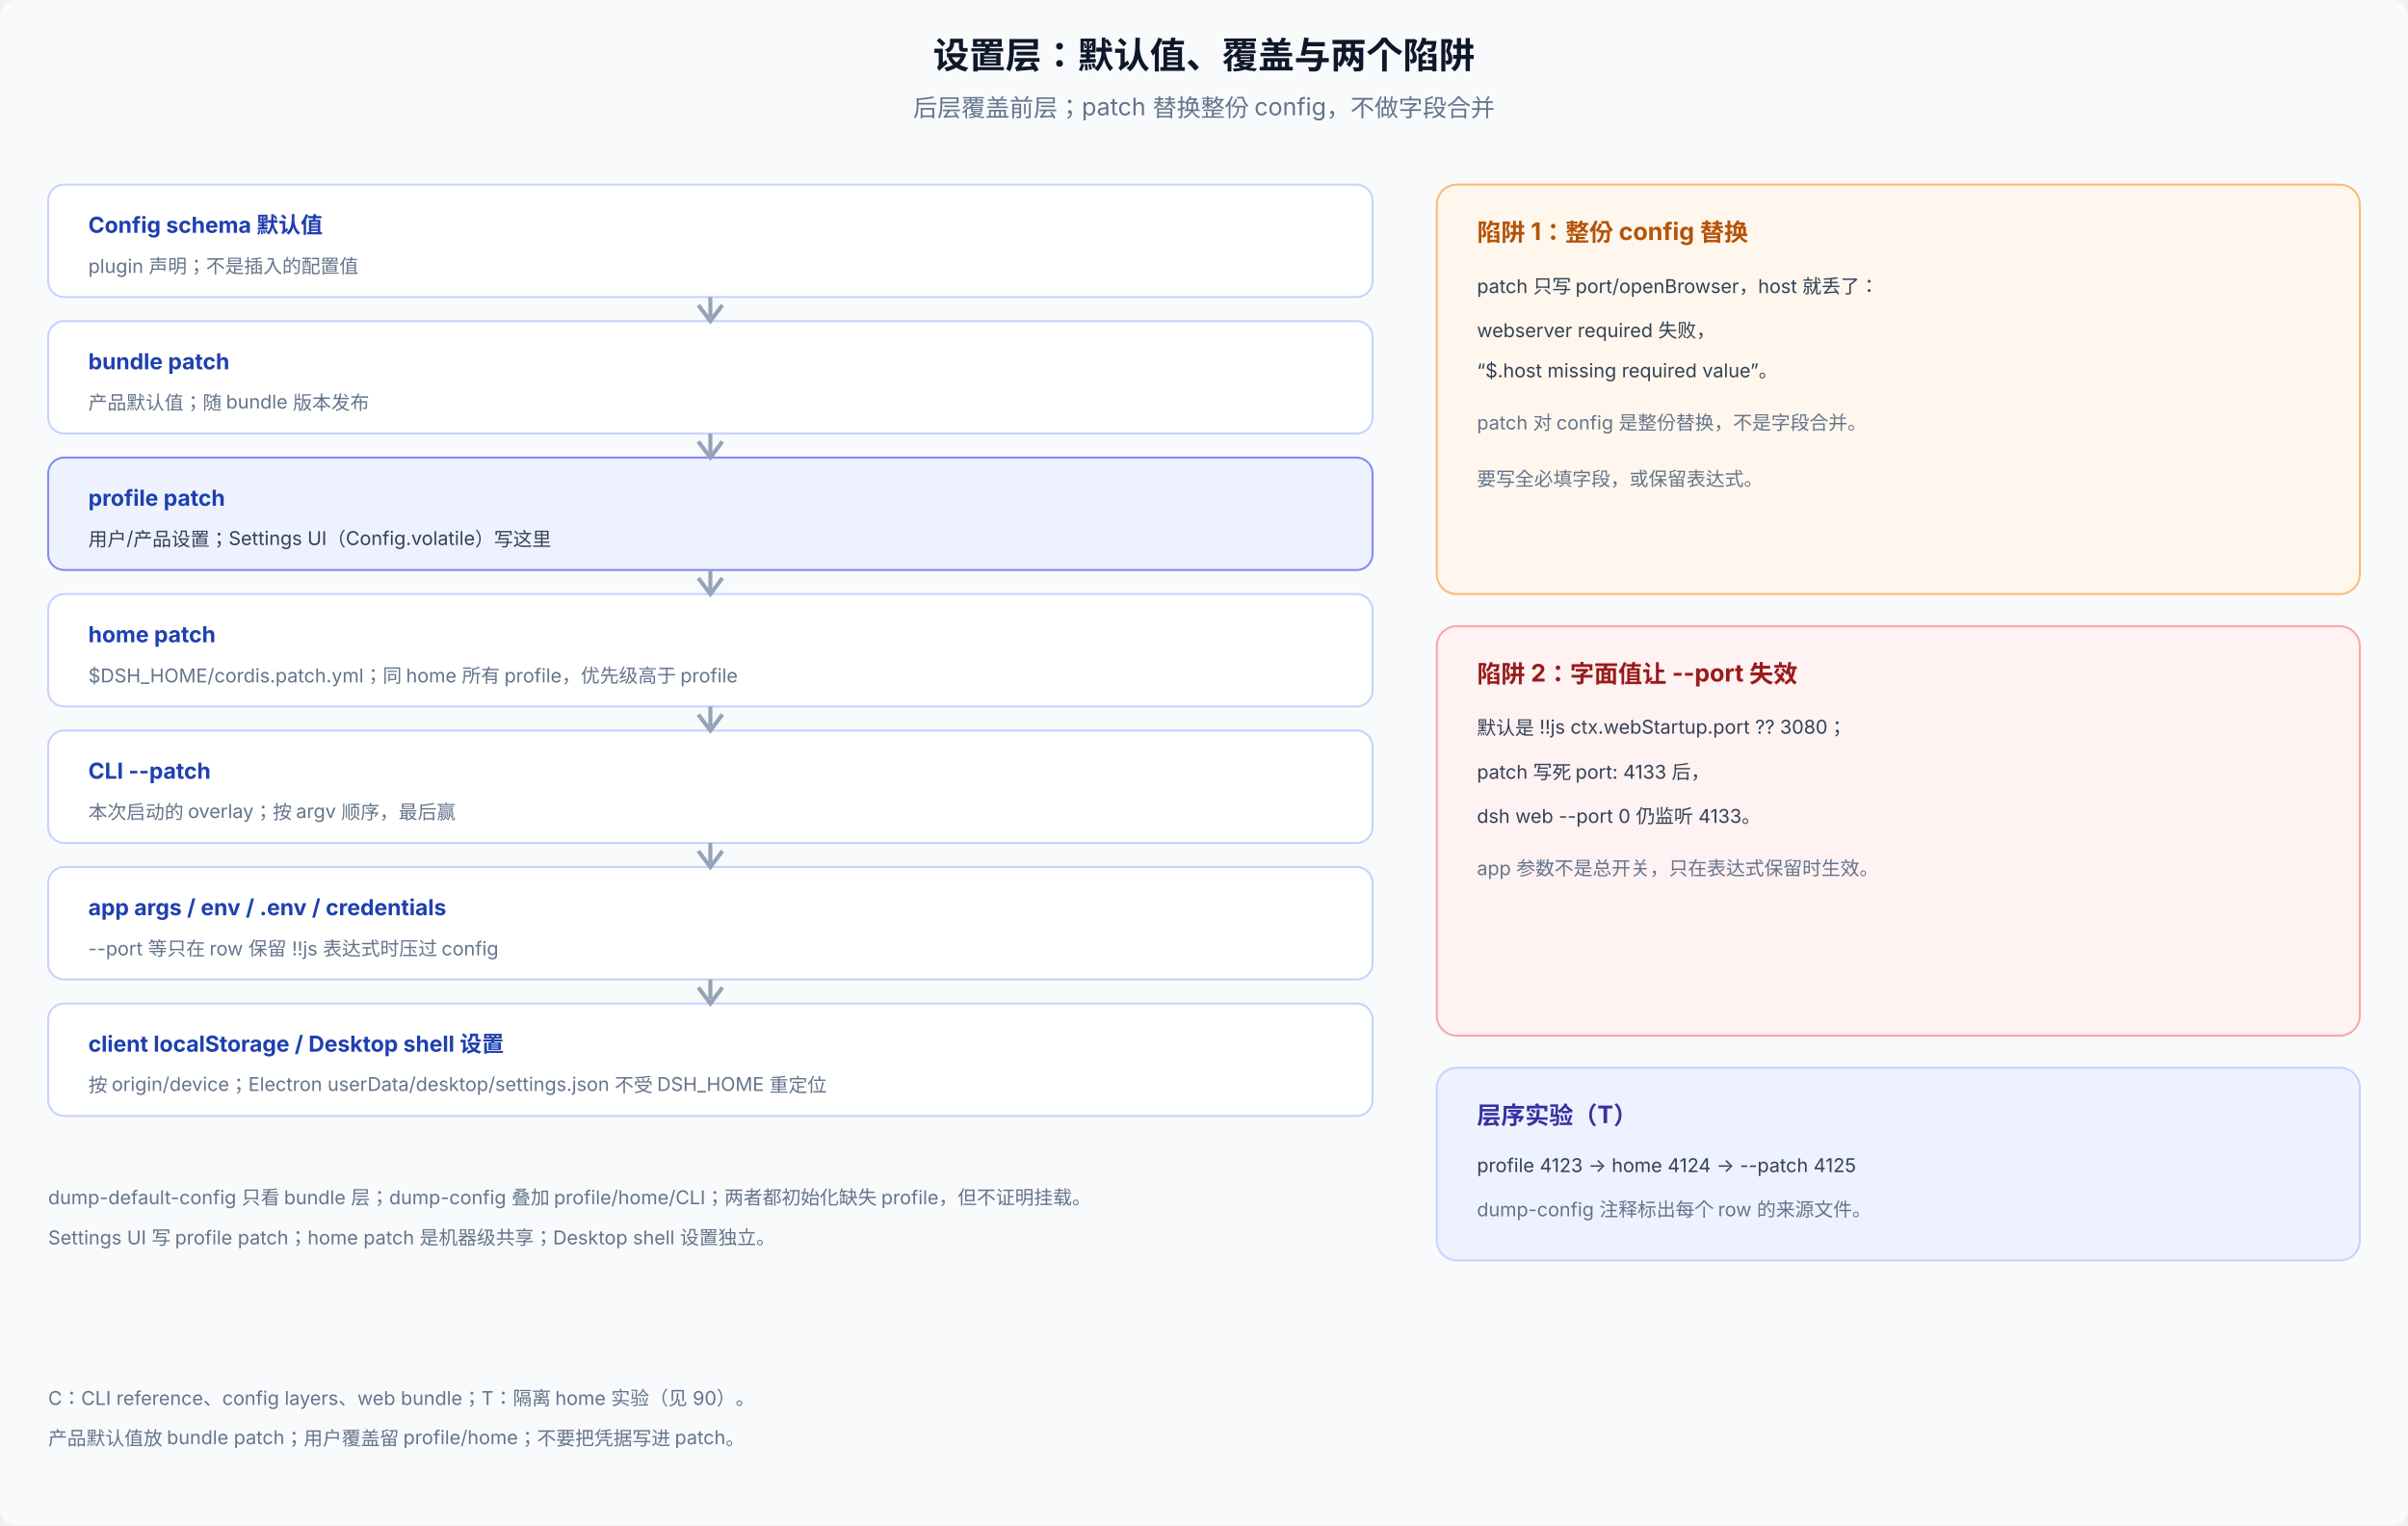
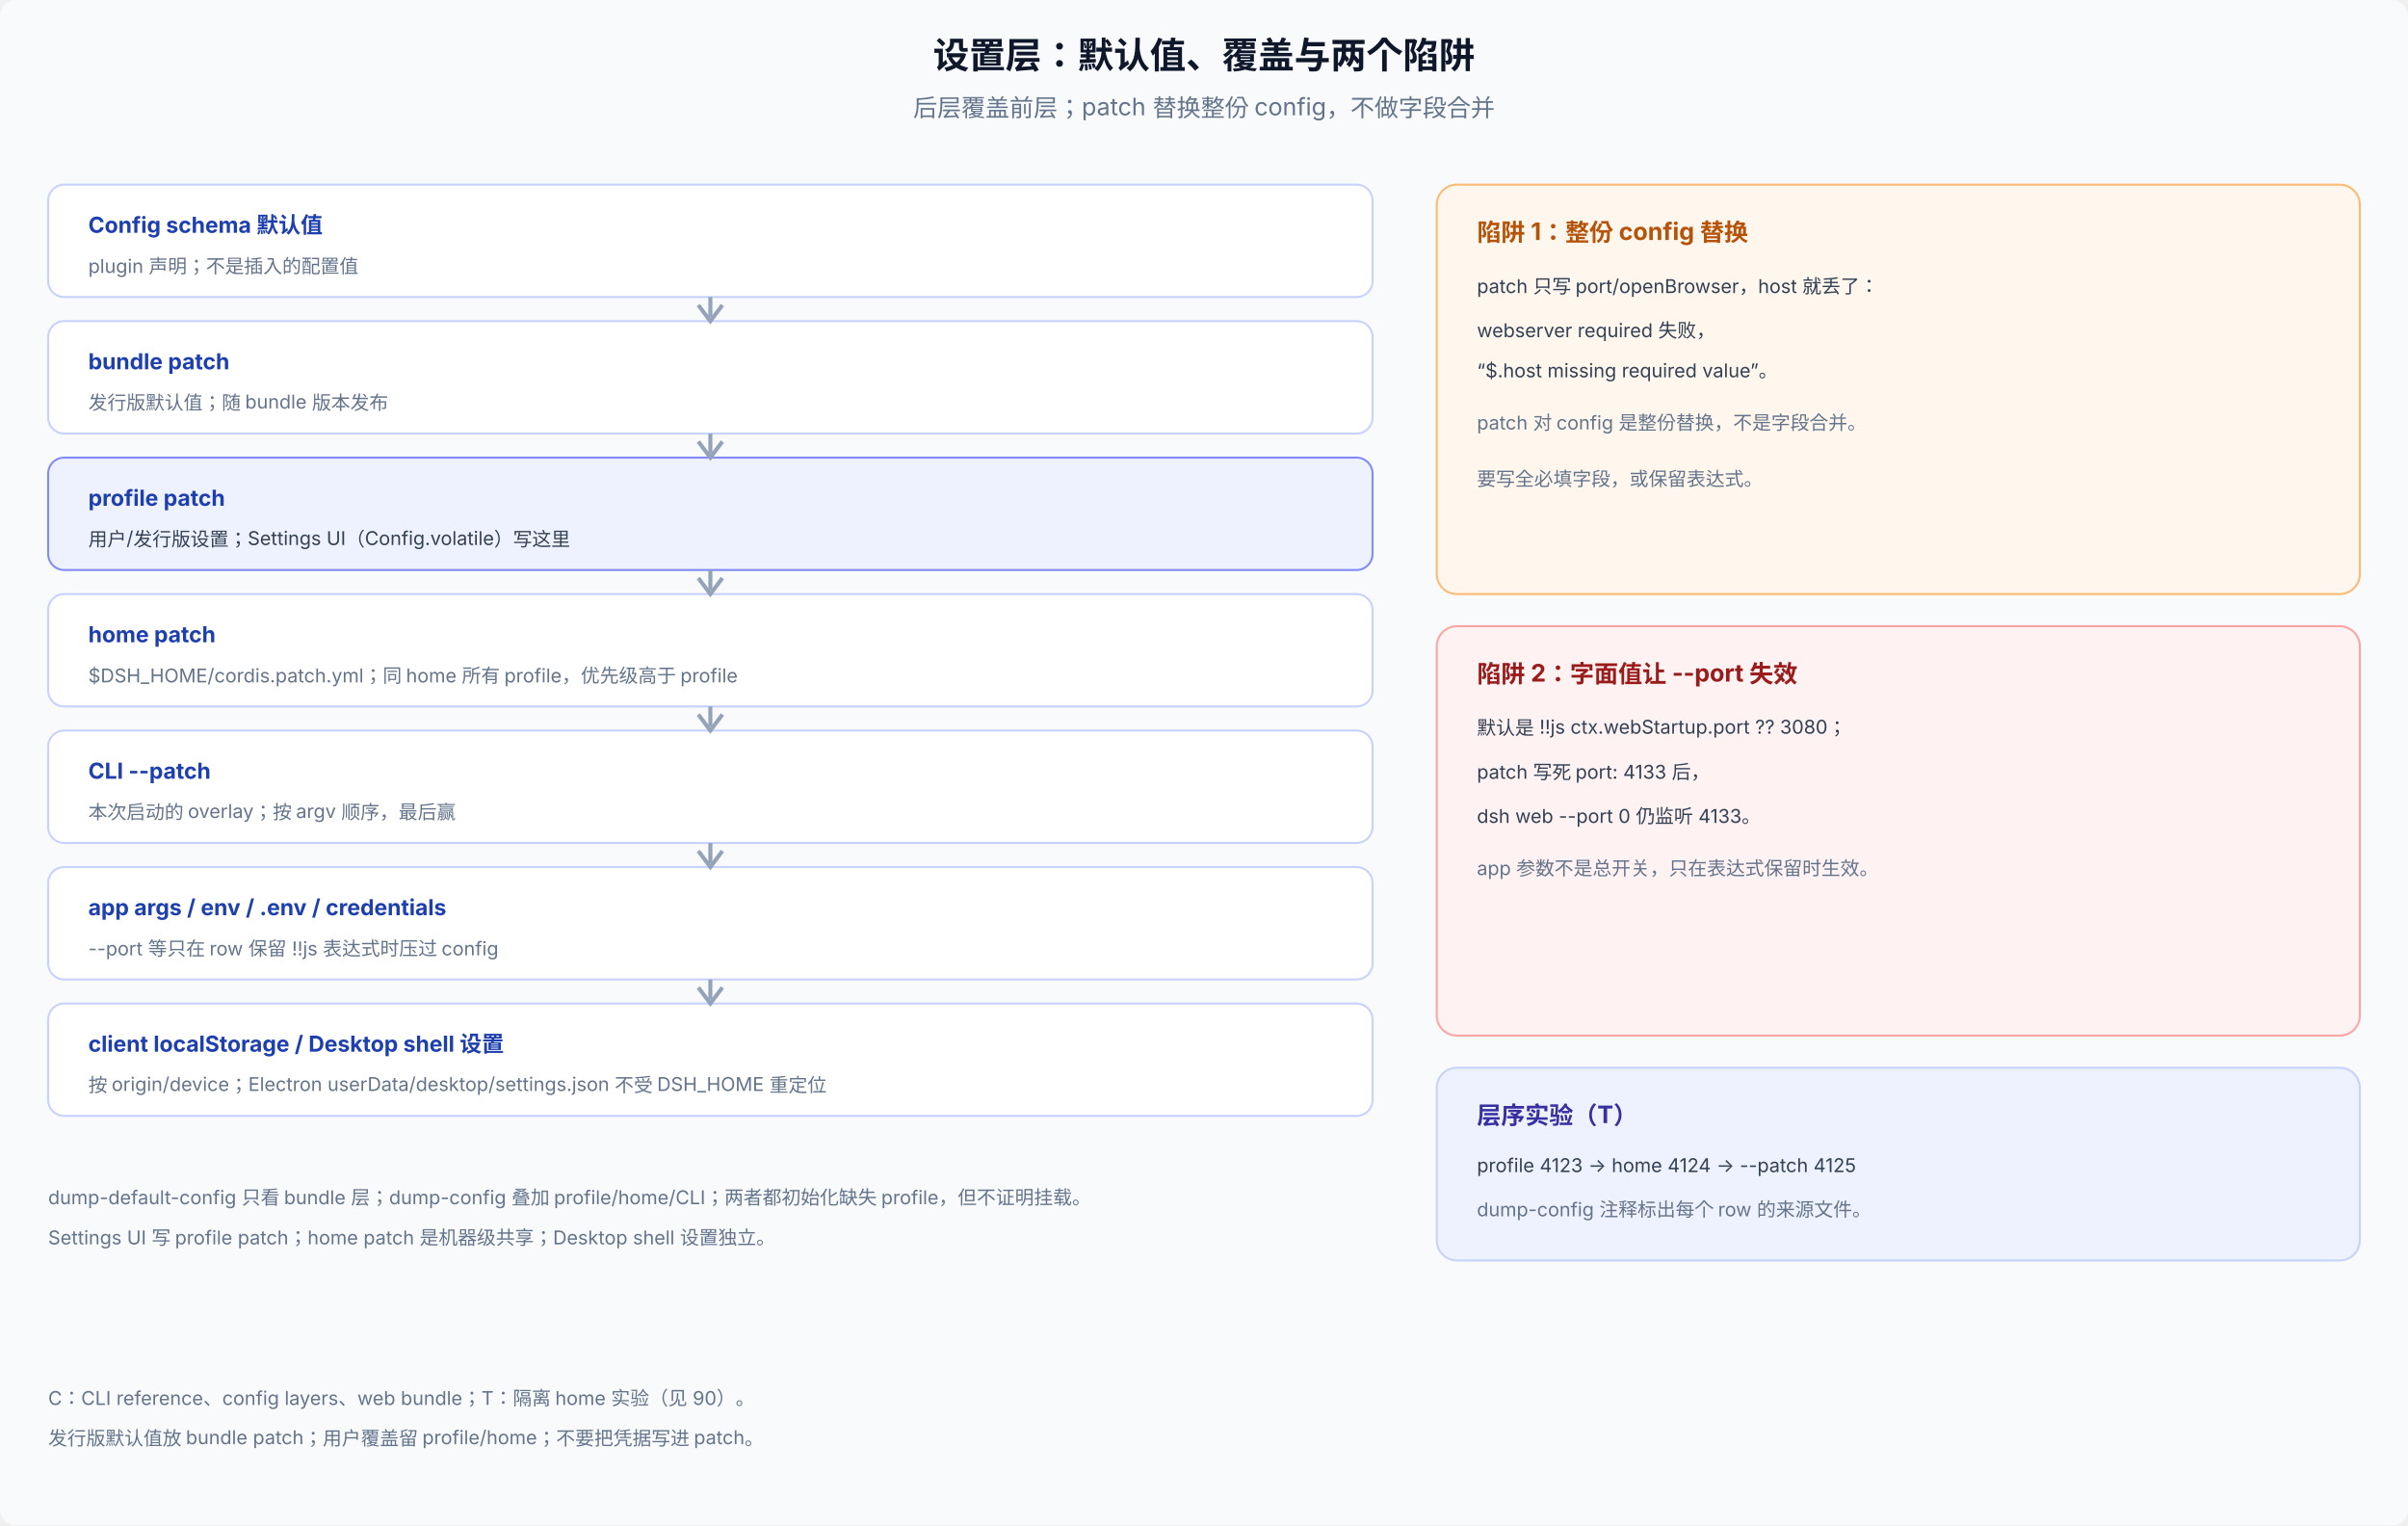
<svg xmlns="http://www.w3.org/2000/svg" viewBox="0 0 1200 760" width="1200" height="760" font-family="system-ui, -apple-system, 'PingFang SC', 'Noto Sans SC', sans-serif" font-size="12">
  <rect width="1200" height="760" rx="8" fill="#f8fafc" />
  <text x="600" y="34" text-anchor="middle" font-size="18" font-weight="700" fill="#0f172a">设置层：默认值、覆盖与两个陷阱</text>
  <text x="600" y="58" text-anchor="middle" fill="#64748b">后层覆盖前层；patch 替换整份 config，不做字段合并</text>
  <g>
    <rect x="24" y="92" width="660" height="56" rx="8" fill="#ffffff" stroke="#c7d2fe" />
    <text x="44" y="116" font-size="11" font-weight="700" fill="#1e40af">Config schema 默认值</text>
    <text x="44" y="136" font-size="9.5" fill="#64748b">plugin 声明；不是插入的配置值</text>
    <rect x="24" y="160" width="660" height="56" rx="8" fill="#ffffff" stroke="#c7d2fe" />
    <text x="44" y="184" font-size="11" font-weight="700" fill="#1e40af">bundle patch</text>
-     <text x="44" y="204" font-size="9.5" fill="#64748b">产品默认值；随 bundle 版本发布</text>
+     <text x="44" y="204" font-size="9.5" fill="#64748b">发行版默认值；随 bundle 版本发布</text>
    <rect x="24" y="228" width="660" height="56" rx="8" fill="#eef2ff" stroke="#818cf8" />
    <text x="44" y="252" font-size="11" font-weight="700" fill="#1e40af">profile patch</text>
-     <text x="44" y="272" font-size="9.5" fill="#334155">用户/产品设置；Settings UI（Config.volatile）写这里</text>
+     <text x="44" y="272" font-size="9.5" fill="#334155">用户/发行版设置；Settings UI（Config.volatile）写这里</text>
    <rect x="24" y="296" width="660" height="56" rx="8" fill="#ffffff" stroke="#c7d2fe" />
    <text x="44" y="320" font-size="11" font-weight="700" fill="#1e40af">home patch</text>
    <text x="44" y="340" font-size="9.5" fill="#64748b">$DSH_HOME/cordis.patch.yml；同 home 所有 profile，优先级高于 profile</text>
    <rect x="24" y="364" width="660" height="56" rx="8" fill="#ffffff" stroke="#c7d2fe" />
    <text x="44" y="388" font-size="11" font-weight="700" fill="#1e40af">CLI --patch</text>
    <text x="44" y="408" font-size="9.5" fill="#64748b">本次启动的 overlay；按 argv 顺序，最后赢</text>
    <rect x="24" y="432" width="660" height="56" rx="8" fill="#ffffff" stroke="#c7d2fe" />
    <text x="44" y="456" font-size="11" font-weight="700" fill="#1e40af">app args / env / .env / credentials</text>
    <text x="44" y="476" font-size="9.5" fill="#64748b">--port 等只在 row 保留 !!js 表达式时压过 config</text>
    <rect x="24" y="500" width="660" height="56" rx="8" fill="#ffffff" stroke="#c7d2fe" />
    <text x="44" y="524" font-size="11" font-weight="700" fill="#1e40af">client localStorage / Desktop shell 设置</text>
    <text x="44" y="544" font-size="9.5" fill="#64748b">按 origin/device；Electron userData/desktop/settings.json 不受 DSH_HOME 重定位</text>
  </g>
  <path d="M 354 148 L 354 158" stroke="#94a3b8" stroke-width="2" />
  <path d="M 348 152 L 354 160 L 360 152" stroke="#94a3b8" stroke-width="2" fill="none" />
  <path d="M 354 216 L 354 226" stroke="#94a3b8" stroke-width="2" />
  <path d="M 348 220 L 354 228 L 360 220" stroke="#94a3b8" stroke-width="2" fill="none" />
  <path d="M 354 284 L 354 294" stroke="#94a3b8" stroke-width="2" />
  <path d="M 348 288 L 354 296 L 360 288" stroke="#94a3b8" stroke-width="2" fill="none" />
  <path d="M 354 352 L 354 362" stroke="#94a3b8" stroke-width="2" />
  <path d="M 348 356 L 354 364 L 360 356" stroke="#94a3b8" stroke-width="2" fill="none" />
  <path d="M 354 420 L 354 430" stroke="#94a3b8" stroke-width="2" />
  <path d="M 348 424 L 354 432 L 360 424" stroke="#94a3b8" stroke-width="2" fill="none" />
  <path d="M 354 488 L 354 498" stroke="#94a3b8" stroke-width="2" />
  <path d="M 348 492 L 354 500 L 360 492" stroke="#94a3b8" stroke-width="2" fill="none" />
  <rect x="716" y="92" width="460" height="204" rx="10" fill="#fff7ed" stroke="#fdba74" />
  <text x="736" y="120" font-size="12" font-weight="700" fill="#b45309">陷阱 1：整份 config 替换</text>
  <text x="736" y="146" font-size="9.5" fill="#334155">patch 只写 port/openBrowser，host 就丢了：</text>
  <text x="736" y="168" font-size="9.5" fill="#334155">webserver required 失败，</text>
  <text x="736" y="188" font-size="9.5" fill="#334155">“$.host missing required value”。</text>
  <text x="736" y="214" font-size="9.5" fill="#64748b">patch 对 config 是整份替换，不是字段合并。</text>
  <text x="736" y="242" font-size="9.5" fill="#64748b">要写全必填字段，或保留表达式。</text>
  <rect x="716" y="312" width="460" height="204" rx="10" fill="#fef2f2" stroke="#fca5a5" />
  <text x="736" y="340" font-size="12" font-weight="700" fill="#991b1b">陷阱 2：字面值让 --port 失效</text>
  <text x="736" y="366" font-size="9.5" fill="#334155">默认是 !!js ctx.webStartup.port ?? 3080；</text>
  <text x="736" y="388" font-size="9.5" fill="#334155">patch 写死 port: 4133 后，</text>
  <text x="736" y="410" font-size="9.5" fill="#334155">dsh web --port 0 仍监听 4133。</text>
  <text x="736" y="436" font-size="9.5" fill="#64748b">app 参数不是总开关，只在表达式保留时生效。</text>
  <rect x="716" y="532" width="460" height="96" rx="10" fill="#eef2ff" stroke="#c7d2fe" />
  <text x="736" y="560" font-size="12" font-weight="700" fill="#3730a3">层序实验（T）</text>
  <text x="736" y="584" font-size="9.5" fill="#334155">profile 4123 → home 4124 → --patch 4125</text>
  <text x="736" y="606" font-size="9.5" fill="#64748b">dump-config 注释标出每个 row 的来源文件。</text>
  <text x="24" y="600" font-size="9.5" fill="#64748b">dump-default-config 只看 bundle 层；dump-config 叠加 profile/home/CLI；两者都初始化缺失 profile，但不证明挂载。</text>
  <text x="24" y="620" font-size="9.5" fill="#64748b">Settings UI 写 profile patch；home patch 是机器级共享；Desktop shell 设置独立。</text>
  <text x="24" y="700" font-size="9.5" fill="#64748b">C：CLI reference、config layers、web bundle；T：隔离 home 实验（见 90）。</text>
-   <text x="24" y="720" font-size="9.5" fill="#64748b">产品默认值放 bundle patch；用户覆盖留 profile/home；不要把凭据写进 patch。</text>
+   <text x="24" y="720" font-size="9.5" fill="#64748b">发行版默认值放 bundle patch；用户覆盖留 profile/home；不要把凭据写进 patch。</text>
</svg>
